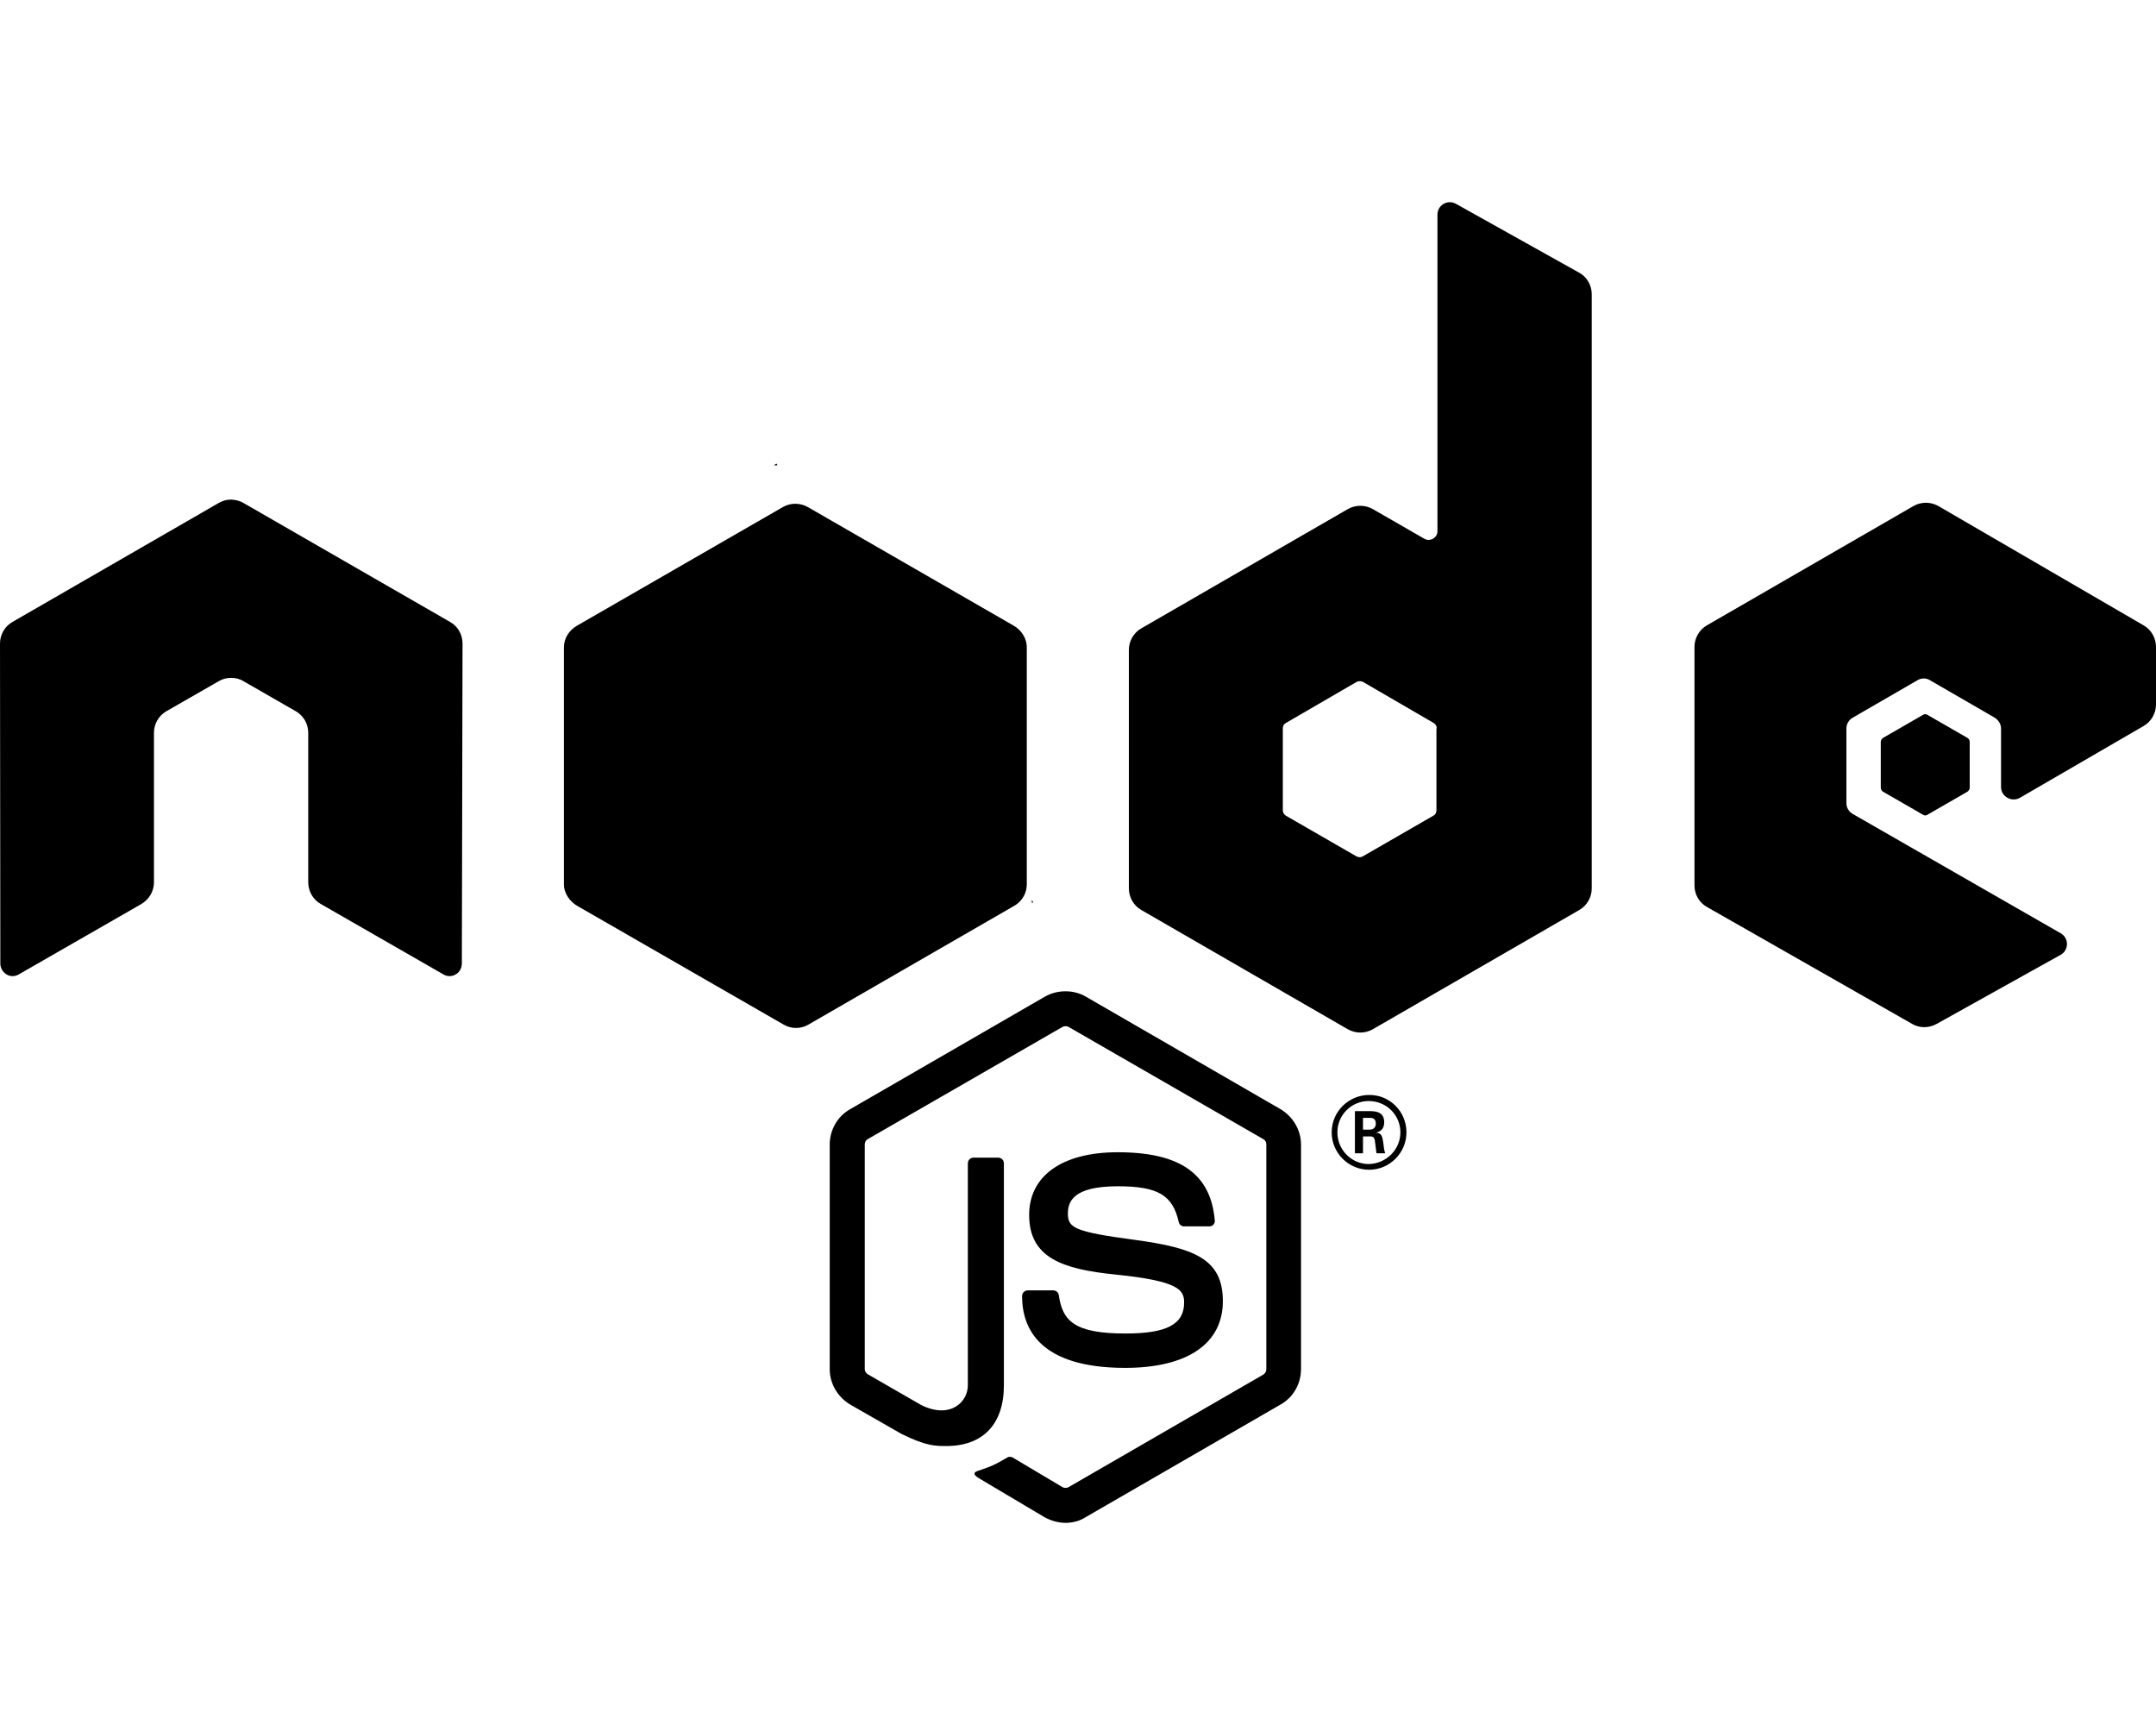
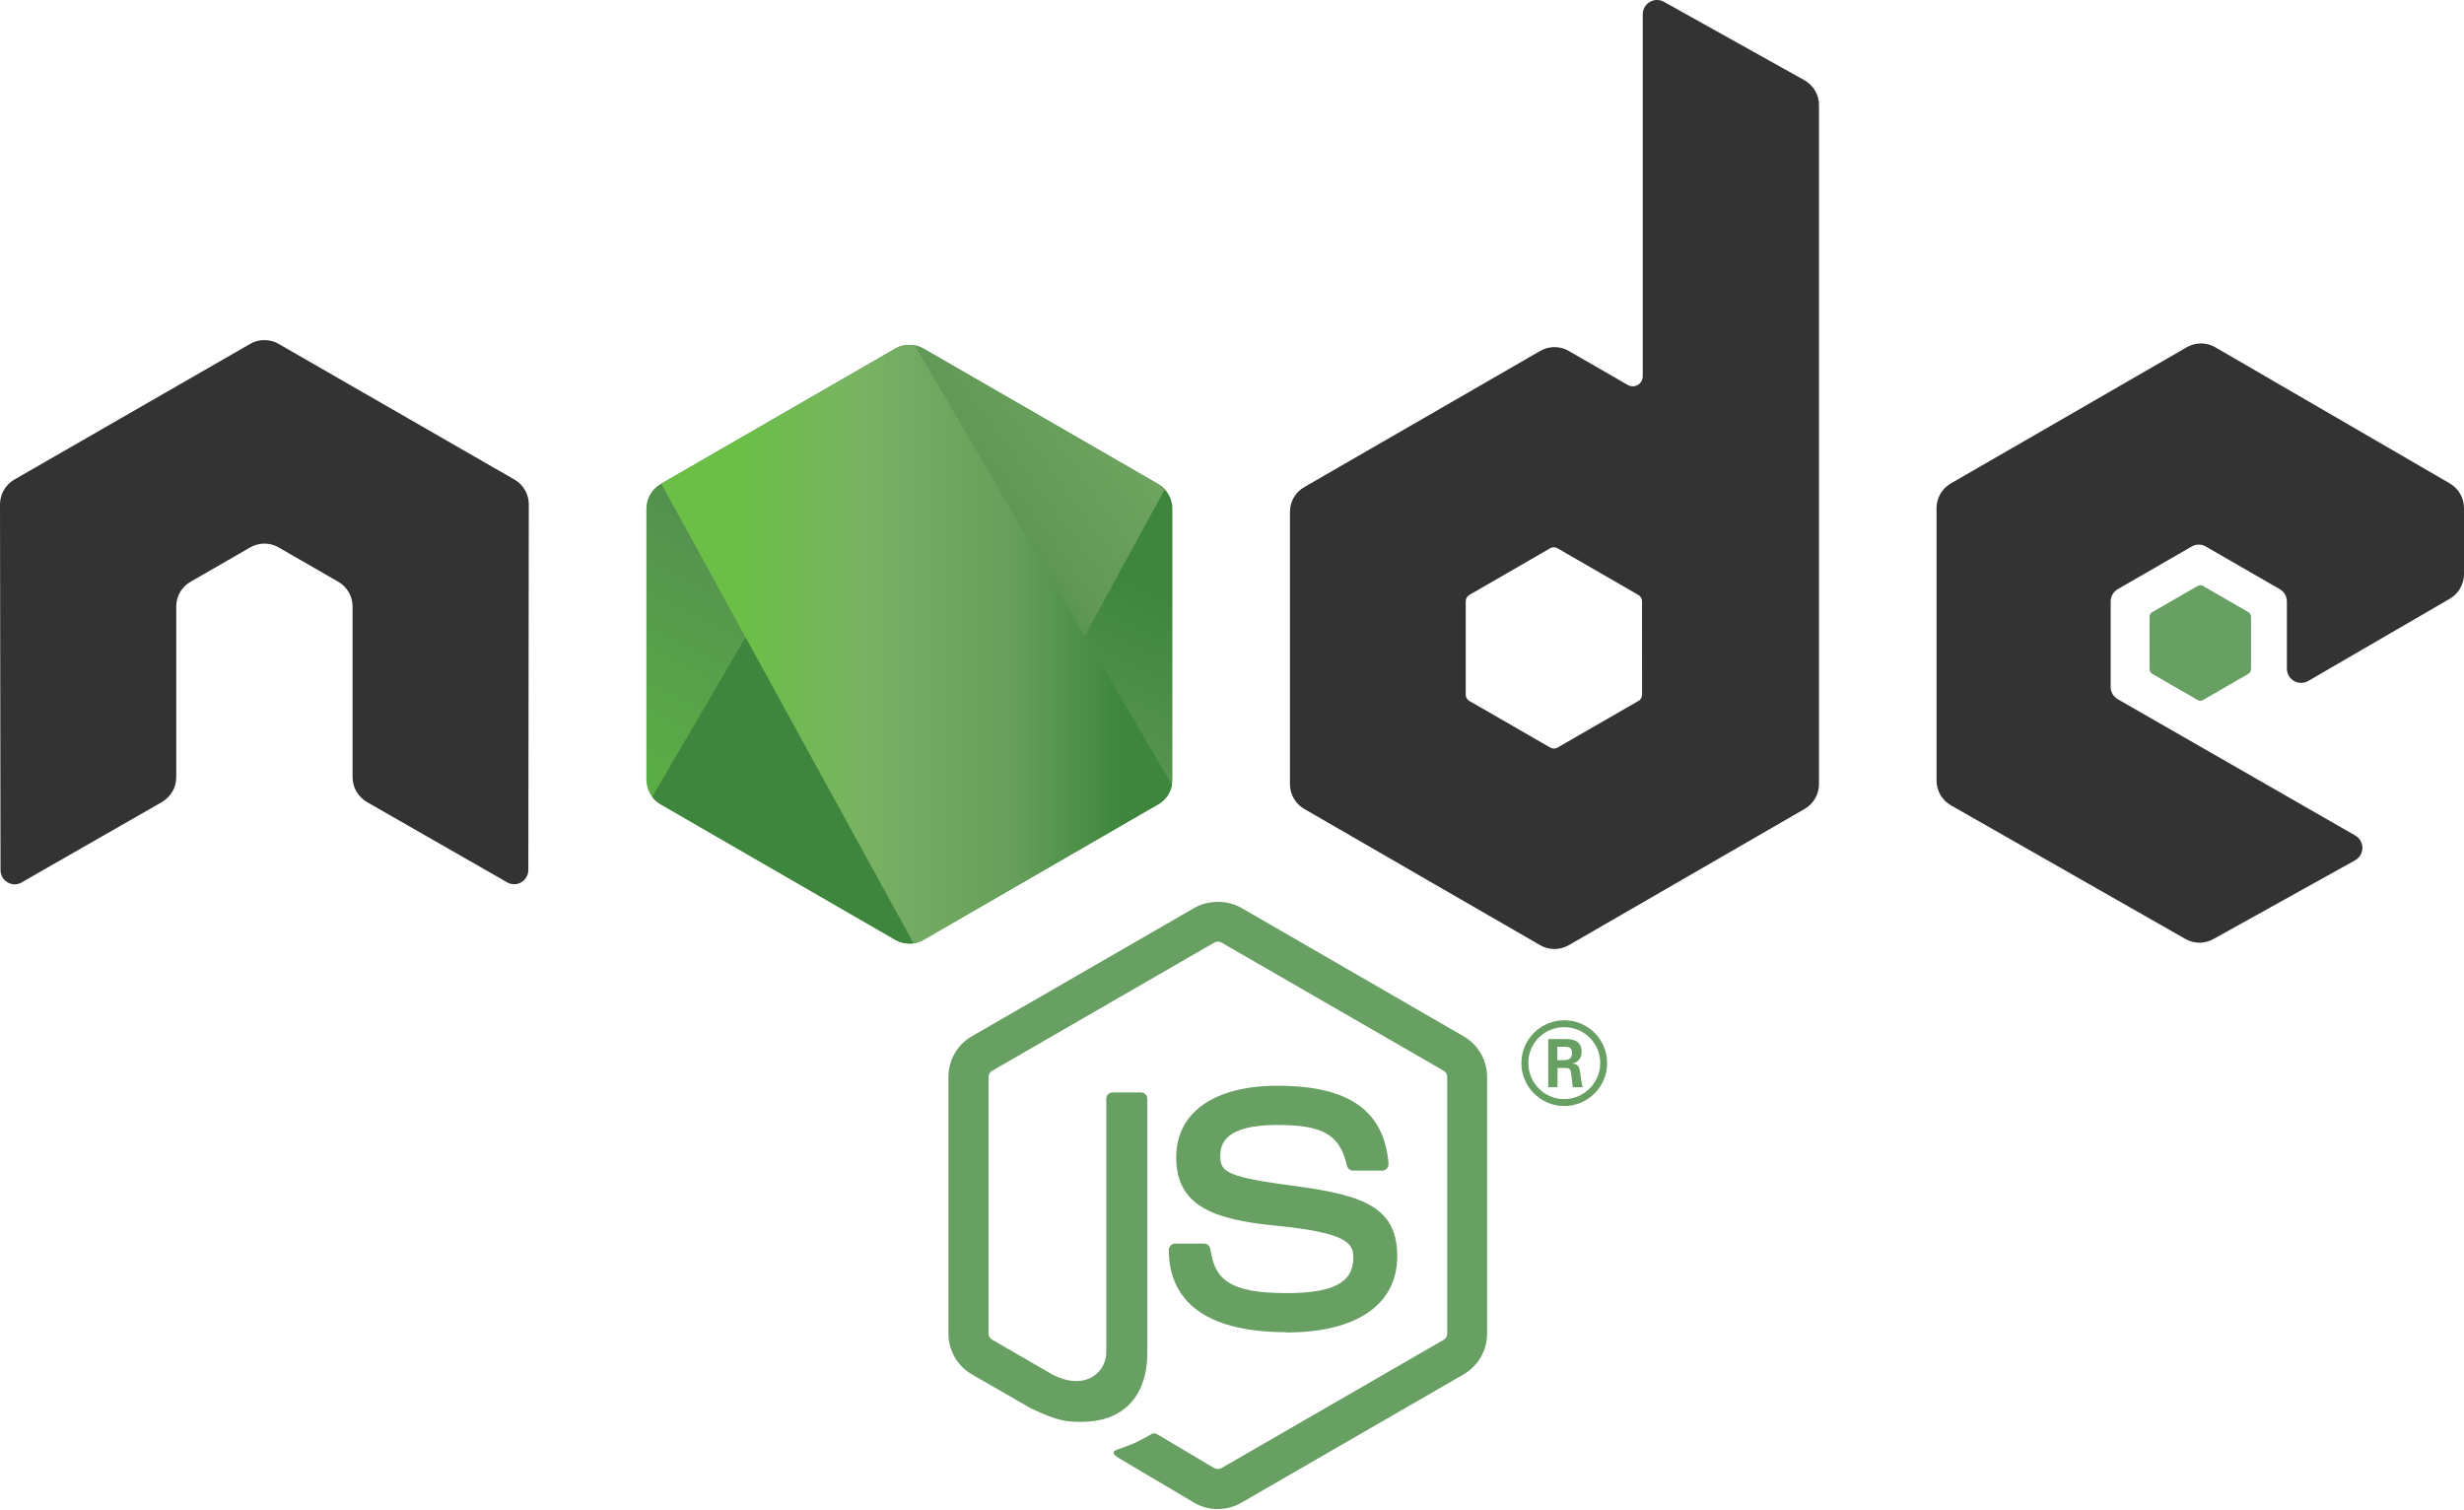
- <svg xmlns="http://www.w3.org/2000/svg" viewBox="0 0 640 512">
-   <path d="M316.3 452c-2.1 0-4.2-.6-6.1-1.6L291 439c-2.9-1.6-1.5-2.2-.5-2.5 3.8-1.3 4.6-1.6 8.7-4 .4-.2 1-.1 1.4 .1l14.8 8.8c.5 .3 1.3 .3 1.8 0L375 408c.5-.3 .9-.9 .9-1.6v-66.7c0-.7-.3-1.3-.9-1.6l-57.8-33.3c-.5-.3-1.2-.3-1.8 0l-57.8 33.3c-.6 .3-.9 1-.9 1.6v66.7c0 .6 .4 1.2 .9 1.5l15.8 9.1c8.6 4.3 13.9-.8 13.9-5.8v-65.9c0-.9 .7-1.7 1.7-1.7h7.3c.9 0 1.7 .7 1.7 1.7v65.9c0 11.5-6.2 18-17.1 18-3.3 0-6 0-13.3-3.6l-15.2-8.7c-3.7-2.2-6.1-6.2-6.1-10.5v-66.7c0-4.3 2.3-8.4 6.1-10.5l57.8-33.4c3.7-2.1 8.5-2.1 12.1 0l57.8 33.4c3.7 2.2 6.1 6.2 6.1 10.5v66.7c0 4.3-2.3 8.4-6.1 10.5l-57.8 33.4c-1.7 1.1-3.8 1.7-6 1.7zm46.7-65.8c0-12.5-8.4-15.8-26.2-18.2-18-2.4-19.8-3.6-19.8-7.8 0-3.5 1.5-8.1 14.8-8.1 11.9 0 16.3 2.6 18.1 10.6 .2 .8 .8 1.3 1.6 1.3h7.5c.5 0 .9-.2 1.2-.5 .3-.4 .5-.8 .4-1.3-1.2-13.8-10.3-20.2-28.8-20.2-16.5 0-26.3 7-26.3 18.6 0 12.7 9.8 16.1 25.6 17.7 18.9 1.9 20.4 4.6 20.4 8.3 0 6.5-5.2 9.2-17.4 9.2-15.3 0-18.7-3.8-19.8-11.4-.1-.8-.8-1.4-1.7-1.4h-7.5c-.9 0-1.7 .7-1.7 1.7 0 9.7 5.3 21.3 30.6 21.3 18.5 0 29-7.2 29-19.8zm54.5-50.1c0 6.1-5 11.1-11.1 11.1s-11.1-5-11.1-11.1c0-6.3 5.2-11.1 11.1-11.1 6-.1 11.1 4.8 11.1 11.1zm-1.8 0c0-5.2-4.2-9.3-9.4-9.3-5.1 0-9.3 4.1-9.3 9.3 0 5.2 4.2 9.4 9.3 9.4 5.2-.1 9.4-4.3 9.4-9.4zm-4.5 6.2h-2.6c-.1-.6-.5-3.8-.5-3.9-.2-.7-.4-1.1-1.3-1.1h-2.2v5h-2.4v-12.5h4.3c1.5 0 4.4 0 4.4 3.3 0 2.3-1.5 2.8-2.4 3.1 1.7 .1 1.8 1.2 2.1 2.8 .1 1 .3 2.7 .6 3.3zm-2.8-8.8c0-1.7-1.2-1.7-1.8-1.7h-2v3.5h1.9c1.6 0 1.9-1.1 1.9-1.8zM137.3 191c0-2.7-1.4-5.1-3.7-6.4l-61.3-35.3c-1-.6-2.2-.9-3.4-1h-.6c-1.2 0-2.3 .4-3.4 1L3.7 184.6C1.4 185.9 0 188.4 0 191l.1 95c0 1.3 .7 2.5 1.8 3.2 1.1 .7 2.5 .7 3.7 0L42 268.3c2.3-1.4 3.7-3.8 3.7-6.4v-44.4c0-2.6 1.4-5.1 3.7-6.4l15.5-8.9c1.2-.7 2.4-1 3.7-1 1.3 0 2.6 .3 3.7 1l15.5 8.9c2.3 1.3 3.7 3.8 3.7 6.4v44.4c0 2.6 1.4 5.1 3.7 6.4l36.4 20.9c1.1 .7 2.6 .7 3.7 0 1.1-.6 1.8-1.9 1.8-3.2l.2-95zM472.5 87.3v176.4c0 2.6-1.4 5.1-3.7 6.4l-61.3 35.4c-2.3 1.3-5.1 1.3-7.4 0l-61.3-35.4c-2.3-1.3-3.7-3.8-3.7-6.4v-70.8c0-2.6 1.4-5.1 3.7-6.4l61.3-35.4c2.3-1.3 5.1-1.3 7.4 0l15.3 8.8c1.7 1 3.9-.3 3.9-2.2v-94c0-2.8 3-4.6 5.5-3.2l36.5 20.4c2.3 1.2 3.8 3.7 3.8 6.4zm-46 128.9c0-.7-.4-1.3-.9-1.6l-21-12.2c-.6-.3-1.3-.3-1.9 0l-21 12.2c-.6 .3-.9 .9-.9 1.6v24.3c0 .7 .4 1.3 .9 1.6l21 12.1c.6 .3 1.3 .3 1.8 0l21-12.1c.6-.3 .9-.9 .9-1.6v-24.3zm209.8-.7c2.3-1.3 3.7-3.8 3.7-6.4V192c0-2.6-1.4-5.1-3.7-6.4l-60.9-35.4c-2.3-1.3-5.1-1.3-7.4 0l-61.3 35.4c-2.3 1.3-3.7 3.8-3.7 6.4v70.8c0 2.7 1.4 5.1 3.7 6.4l60.9 34.7c2.2 1.3 5 1.3 7.3 0l36.8-20.5c2.5-1.4 2.5-5 0-6.4L550 241.6c-1.2-.7-1.9-1.9-1.9-3.2v-22.2c0-1.3 .7-2.5 1.9-3.2l19.2-11.1c1.1-.7 2.6-.7 3.7 0l19.2 11.1c1.1 .7 1.9 1.9 1.9 3.2v17.4c0 2.8 3.1 4.6 5.6 3.2l36.7-21.3zM559 219c-.4 .3-.7 .7-.7 1.2v13.6c0 .5 .3 1 .7 1.2l11.8 6.8c.4 .3 1 .3 1.4 0L584 235c.4-.3 .7-.7 .7-1.2v-13.6c0-.5-.3-1-.7-1.2l-11.8-6.8c-.4-.3-1-.3-1.4 0L559 219zm-254.2 43.5v-70.4c0-2.6-1.6-5.1-3.9-6.4l-61.1-35.2c-2.1-1.2-5-1.4-7.4 0l-61.1 35.2c-2.3 1.3-3.9 3.7-3.9 6.4v70.4c0 2.8 1.9 5.2 4 6.4l61.2 35.2c2.4 1.4 5.2 1.3 7.4 0l61-35.2c1.8-1 3.1-2.7 3.6-4.7 .1-.5 .2-1.1 .2-1.7zm-74.3-124.9l-.8 .5h1.1l-.3-.5zm76.2 130.2l-.4-.7v.9l.4-.2z" />
+ <svg xmlns="http://www.w3.org/2000/svg" width="589.827" height="361.238" version="1.2" viewBox="0 0 442.37 270.929">
+   <defs>
+     <clipPath id="a">
+       <path d="M239.03 226.605l-42.13 24.317c-1.578.91-2.546 2.59-2.546 4.406v48.668c0 1.817.968 3.496 2.546 4.406l42.133 24.336c1.575.907 3.517.907 5.09 0l42.126-24.336c1.57-.91 2.54-2.59 2.54-4.406v-48.668c0-1.816-.97-3.496-2.55-4.406l-42.12-24.317c-.79-.453-1.67-.68-2.55-.68-.88 0-1.76.227-2.55.68" />
+     </clipPath>
+     <linearGradient id="b" x1="-.348" x2="1.251" gradientTransform="rotate(116.114 53.1 202.97) scale(86.48)" gradientUnits="userSpaceOnUse">
+       <stop offset=".3" stop-color="#3E863D" />
+       <stop offset=".5" stop-color="#55934F" />
+       <stop offset=".8" stop-color="#5AAD45" />
+     </linearGradient>
+     <clipPath id="c">
+       <path d="M195.398 307.086c.403.523.907.976 1.5 1.316l36.14 20.875 6.02 3.46c.9.52 1.926.74 2.934.665.336-.027.672-.09 1-.183l44.434-81.36c-.34-.37-.738-.68-1.184-.94l-27.586-15.93-14.582-8.39c-.414-.24-.863-.41-1.32-.53zm0 0" />
+     </clipPath>
+     <linearGradient id="d" x1="-.456" x2=".582" gradientTransform="rotate(-36.46 550.846 -214.337) scale(132.798)" gradientUnits="userSpaceOnUse">
+       <stop offset=".57" stop-color="#3E863D" />
+       <stop offset=".72" stop-color="#619857" />
+       <stop offset="1" stop-color="#76AC64" />
+     </linearGradient>
+     <clipPath id="e">
+       <path d="M241.066 225.953c-.707.07-1.398.29-2.035.652l-42.01 24.247 45.3 82.51c.63-.09 1.25-.3 1.81-.624l42.13-24.336c1.3-.754 2.19-2.03 2.46-3.476l-46.18-78.89c-.34-.067-.68-.102-1.03-.102-.14 0-.28.007-.42.02" />
+     </clipPath>
+     <linearGradient id="f" x1=".043" x2=".984" gradientTransform="translate(192.862 279.652) scale(97.417)" gradientUnits="userSpaceOnUse">
+       <stop offset=".16" stop-color="#6BBF47" />
+       <stop offset=".38" stop-color="#79B461" />
+       <stop offset=".47" stop-color="#75AC64" />
+       <stop offset=".7" stop-color="#659E5A" />
+       <stop offset=".9" stop-color="#3E863D" />
+     </linearGradient>
+   </defs>
+   <path fill="#689f63" d="M218.647 270.93c-1.46 0-2.91-.383-4.19-1.12l-13.337-7.896c-1.992-1.114-1.02-1.508-.363-1.735 2.656-.93 3.195-1.14 6.03-2.75.298-.17.688-.11.993.07l10.246 6.08c.37.2.895.2 1.238 0l39.95-23.06c.37-.21.61-.64.61-1.08v-46.1c0-.46-.24-.87-.618-1.1l-39.934-23.04c-.37-.22-.86-.22-1.23 0l-39.926 23.04c-.387.22-.633.65-.633 1.09v46.1c0 .44.24.86.62 1.07l10.94 6.32c5.94 2.97 9.57-.53 9.57-4.05v-45.5c0-.65.51-1.15 1.16-1.15h5.06c.63 0 1.15.5 1.15 1.15v45.52c0 7.92-4.32 12.47-11.83 12.47-2.31 0-4.13 0-9.21-2.5l-10.48-6.04c-2.59-1.5-4.19-4.3-4.19-7.29v-46.1c0-3 1.6-5.8 4.19-7.28l39.99-23.07c2.53-1.43 5.89-1.43 8.4 0l39.94 23.08c2.58 1.49 4.19 4.28 4.19 7.28v46.1c0 2.99-1.61 5.78-4.19 7.28l-39.94 23.07c-1.28.74-2.73 1.12-4.21 1.12" />
+   <path fill="#689f63" d="M230.987 239.164c-17.48 0-21.145-8.024-21.145-14.754 0-.64.516-1.15 1.157-1.15h5.16c.57 0 1.05.415 1.14.978.78 5.258 3.1 7.91 13.67 7.91 8.42 0 12-1.902 12-6.367 0-2.57-1.02-4.48-14.1-5.76-10.94-1.08-17.7-3.49-17.7-12.24 0-8.06 6.8-12.86 18.19-12.86 12.79 0 19.13 4.44 19.93 13.98.03.33-.09.65-.31.89-.22.23-.53.37-.85.37h-5.19c-.54 0-1.01-.38-1.12-.9-1.25-5.53-4.27-7.3-12.48-7.3-9.19 0-10.26 3.2-10.26 5.6 0 2.91 1.26 3.76 13.66 5.4 12.28 1.63 18.11 3.93 18.11 12.56 0 8.7-7.26 13.69-19.92 13.69m48.66-48.89h1.34c1.1 0 1.31-.77 1.31-1.22 0-1.18-.81-1.18-1.26-1.18h-1.38zm-1.63-3.78h2.97c1.02 0 3.02 0 3.02 2.28 0 1.59-1.02 1.92-1.63 2.12 1.19.08 1.27.86 1.43 1.96.08.69.21 1.88.45 2.28h-1.83c-.05-.4-.33-2.6-.33-2.72-.12-.49-.29-.73-.9-.73h-1.51v3.46h-1.67zm-3.57 4.3c0 3.58 2.89 6.48 6.44 6.48 3.58 0 6.47-2.96 6.47-6.48 0-3.59-2.93-6.44-6.48-6.44-3.5 0-6.44 2.81-6.44 6.43m14.16.03c0 4.24-3.47 7.7-7.7 7.7-4.2 0-7.7-3.42-7.7-7.7 0-4.36 3.58-7.7 7.7-7.7 4.15 0 7.69 3.35 7.69 7.7" />
+   <path fill="#333" fill-rule="evenodd" d="M94.936 90.55c0-1.84-.97-3.53-2.558-4.445l-42.356-24.37c-.715-.42-1.516-.64-2.328-.67h-.438c-.812.03-1.613.25-2.34.67L2.562 86.105C.984 87.025 0 88.715 0 90.555l.093 65.64c0 .91.47 1.76 1.27 2.21.78.48 1.76.48 2.54 0l25.18-14.42c1.59-.946 2.56-2.618 2.56-4.44V108.88c0-1.83.97-3.52 2.555-4.43l10.72-6.174c.796-.46 1.67-.688 2.56-.688.876 0 1.77.226 2.544.687l10.715 6.172c1.586.91 2.56 2.6 2.56 4.43v30.663c0 1.82.983 3.5 2.565 4.44l25.164 14.41c.79.47 1.773.47 2.56 0 .776-.45 1.268-1.3 1.268-2.21zm199.868 34.176c0 .457-.243.88-.64 1.106l-14.548 8.386c-.395.227-.883.227-1.277 0l-14.55-8.386c-.4-.227-.64-.65-.64-1.106V107.93c0-.458.24-.88.63-1.11l14.54-8.4c.4-.23.89-.23 1.29 0l14.55 8.4c.4.23.64.652.64 1.11zM298.734.324c-.794-.442-1.76-.43-2.544.027-.78.46-1.262 1.3-1.262 2.21v65c0 .64-.34 1.23-.894 1.55-.55.32-1.235.32-1.79 0L281.634 63c-1.58-.914-3.526-.914-5.112 0l-42.37 24.453c-1.583.91-2.56 2.6-2.56 4.42v48.92c0 1.83.977 3.51 2.56 4.43l42.37 24.47c1.582.91 3.53.91 5.117 0l42.37-24.48c1.58-.92 2.56-2.6 2.56-4.43V18.863c0-1.856-1.01-3.563-2.63-4.47zm141.093 107.164c1.574-.914 2.543-2.602 2.543-4.422V91.21c0-1.824-.97-3.507-2.547-4.425l-42.1-24.44c-1.59-.92-3.54-.92-5.13 0l-42.36 24.45c-1.59.92-2.56 2.6-2.56 4.43v48.9c0 1.84.99 3.54 2.58 4.45l42.09 23.99c1.55.89 3.45.9 5.02.03l25.46-14.15c.8-.45 1.31-1.3 1.31-2.22 0-.92-.49-1.78-1.29-2.23l-42.62-24.46c-.8-.45-1.29-1.3-1.29-2.21v-15.34c0-.916.48-1.76 1.28-2.216l13.26-7.65c.79-.46 1.76-.46 2.55 0l13.27 7.65c.79.45 1.28 1.3 1.28 2.21v12.06c0 .91.49 1.76 1.28 2.22.79.45 1.77.45 2.56-.01zm0 0" />
+   <path fill="#689f63" fill-rule="evenodd" d="M394.538 105.2c.3-.177.676-.177.98 0l8.13 4.69c.304.176.49.5.49.85v9.39c0 .35-.186.674-.49.85l-8.13 4.69c-.304.177-.68.177-.98 0l-8.125-4.69c-.31-.176-.5-.5-.5-.85v-9.39c0-.35.18-.674.49-.85zm0 0" />
+   <g clip-path="url(#a)" transform="translate(-78.306 -164.016)">
+     <path fill="url(#b)" d="M331.363 246.793l-118.715-58.19-60.87 124.174L270.49 370.97zm0 0" />
+   </g>
+   <g clip-path="url(#c)" transform="translate(-78.306 -164.016)">
+     <path fill="url(#d)" d="M144.07 264.004l83.825 113.453 110.86-81.906-83.83-113.45zm0 0" />
+   </g>
+   <g clip-path="url(#e)" transform="translate(-78.306 -164.016)">
+     <path fill="url(#f)" d="M197.02 225.934v107.43h91.683v-107.43zm0 0" />
+   </g>
</svg>
